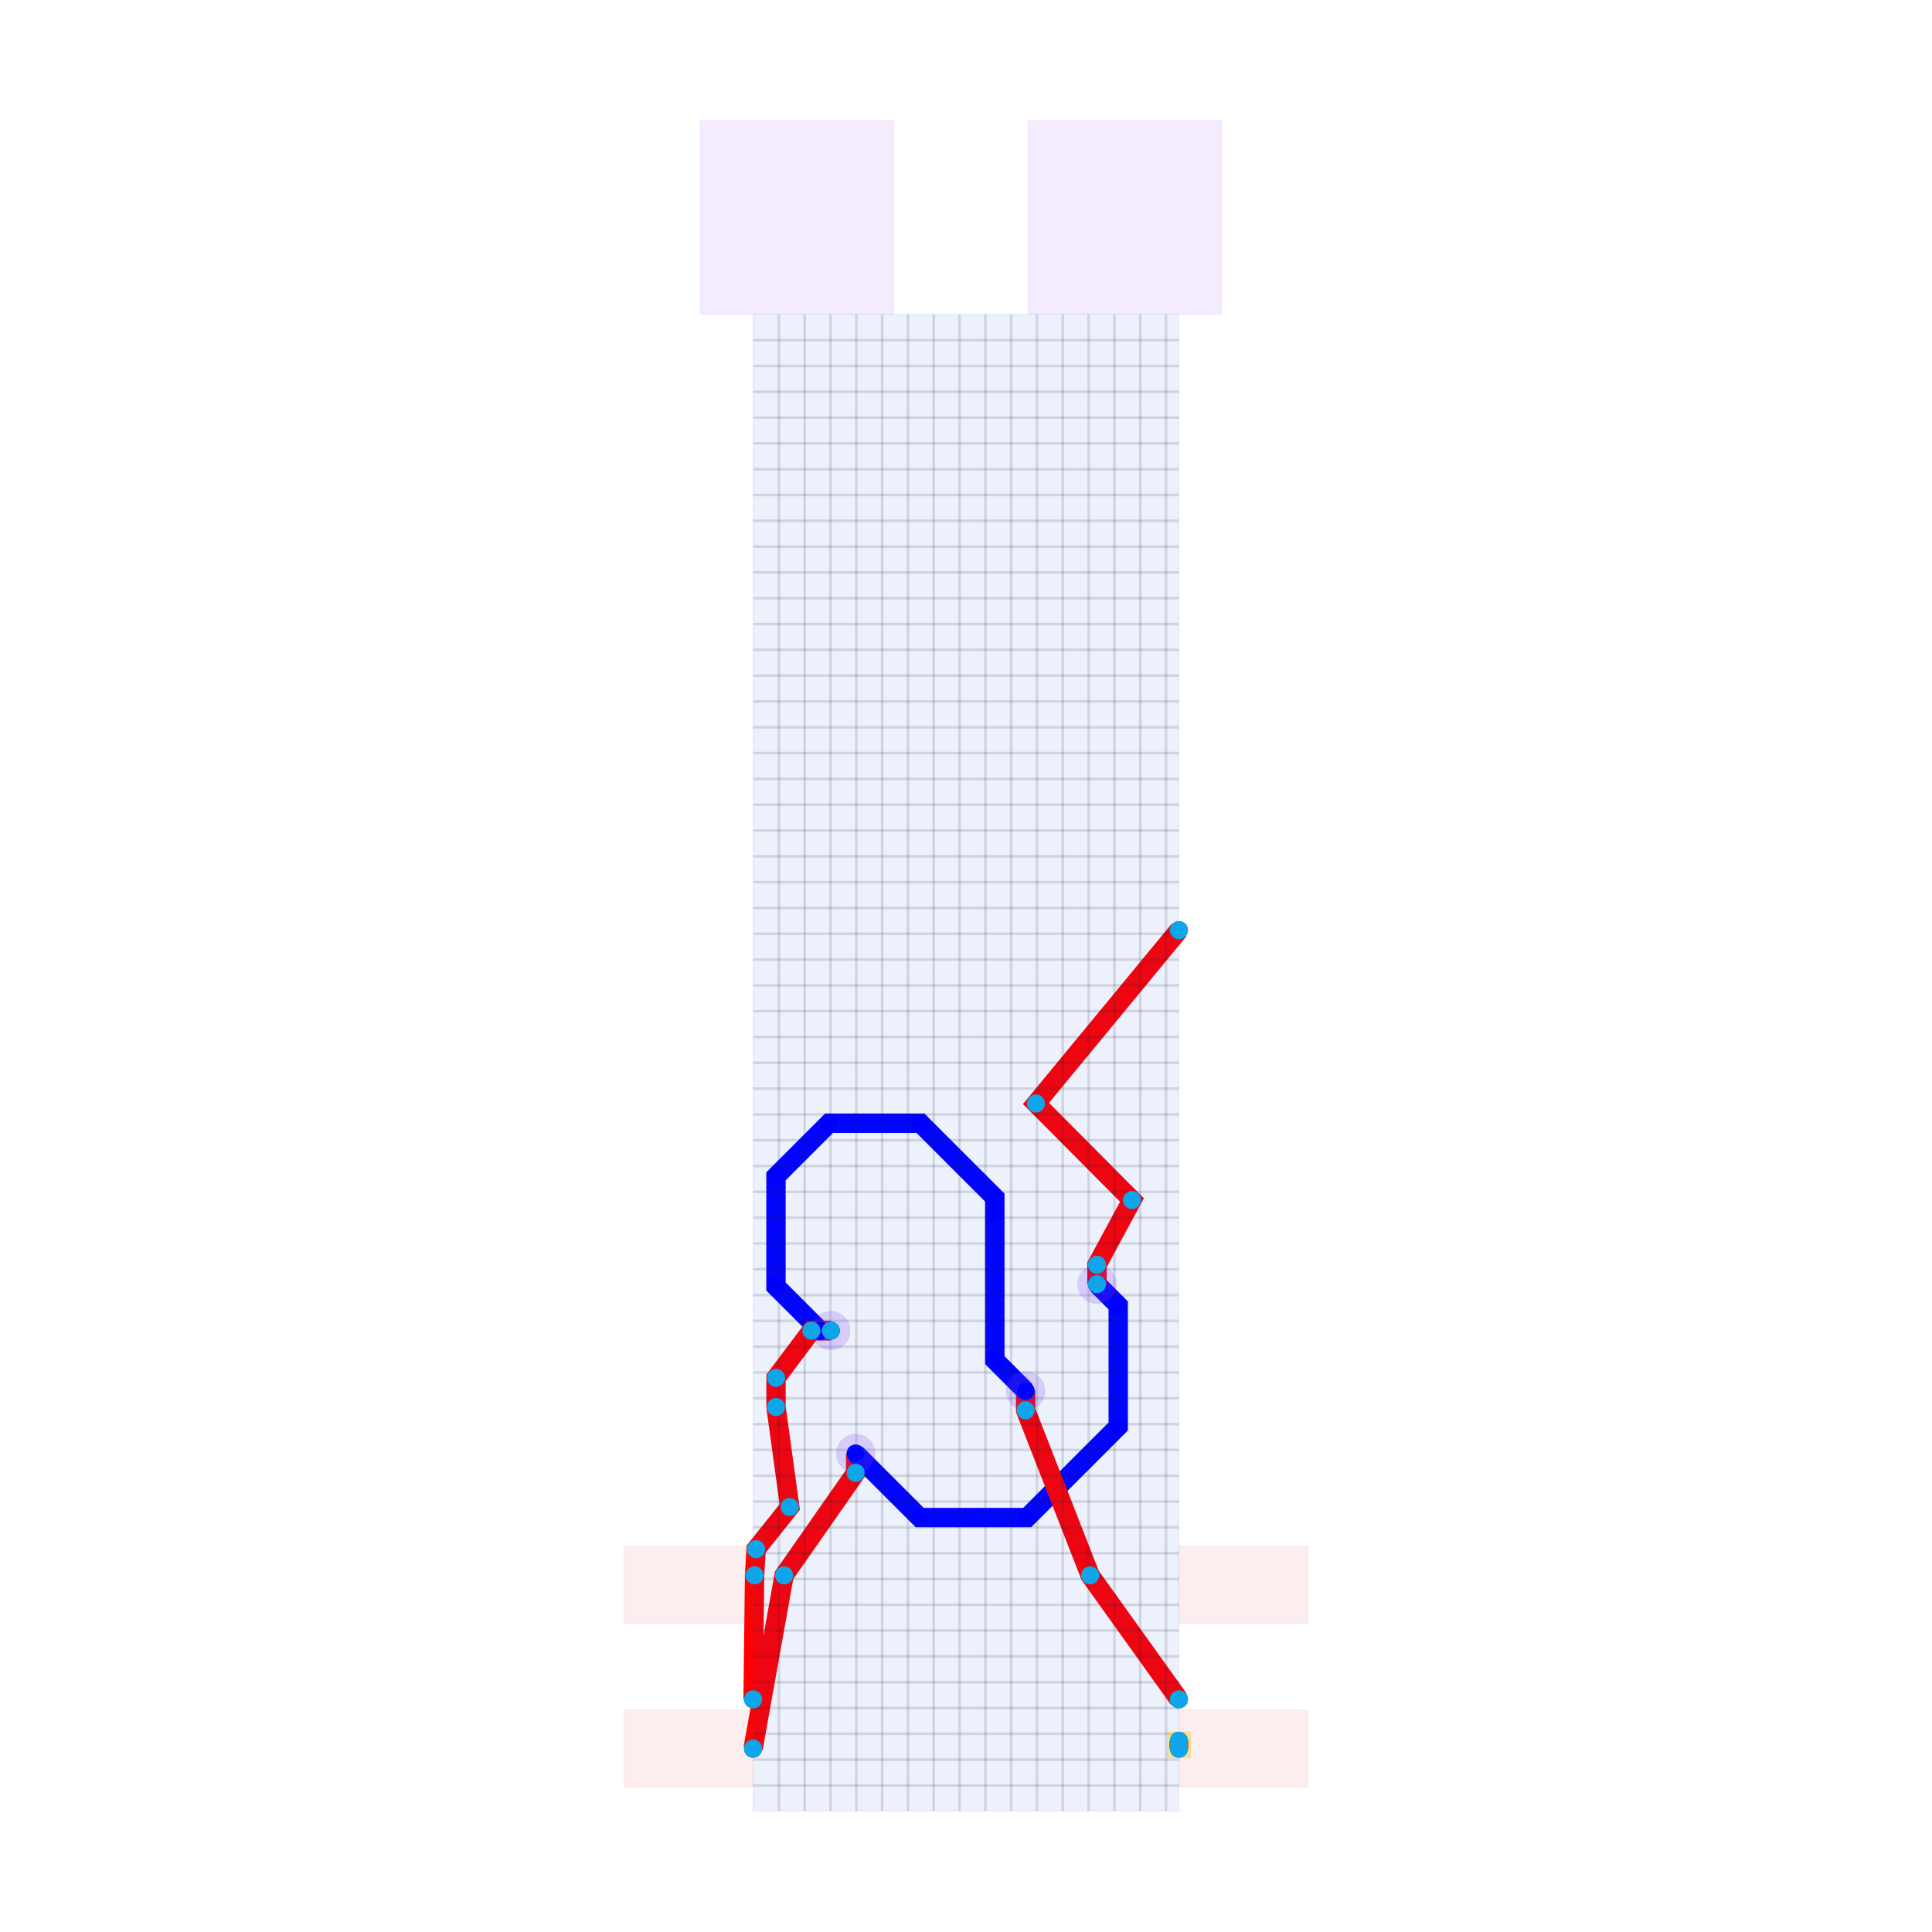
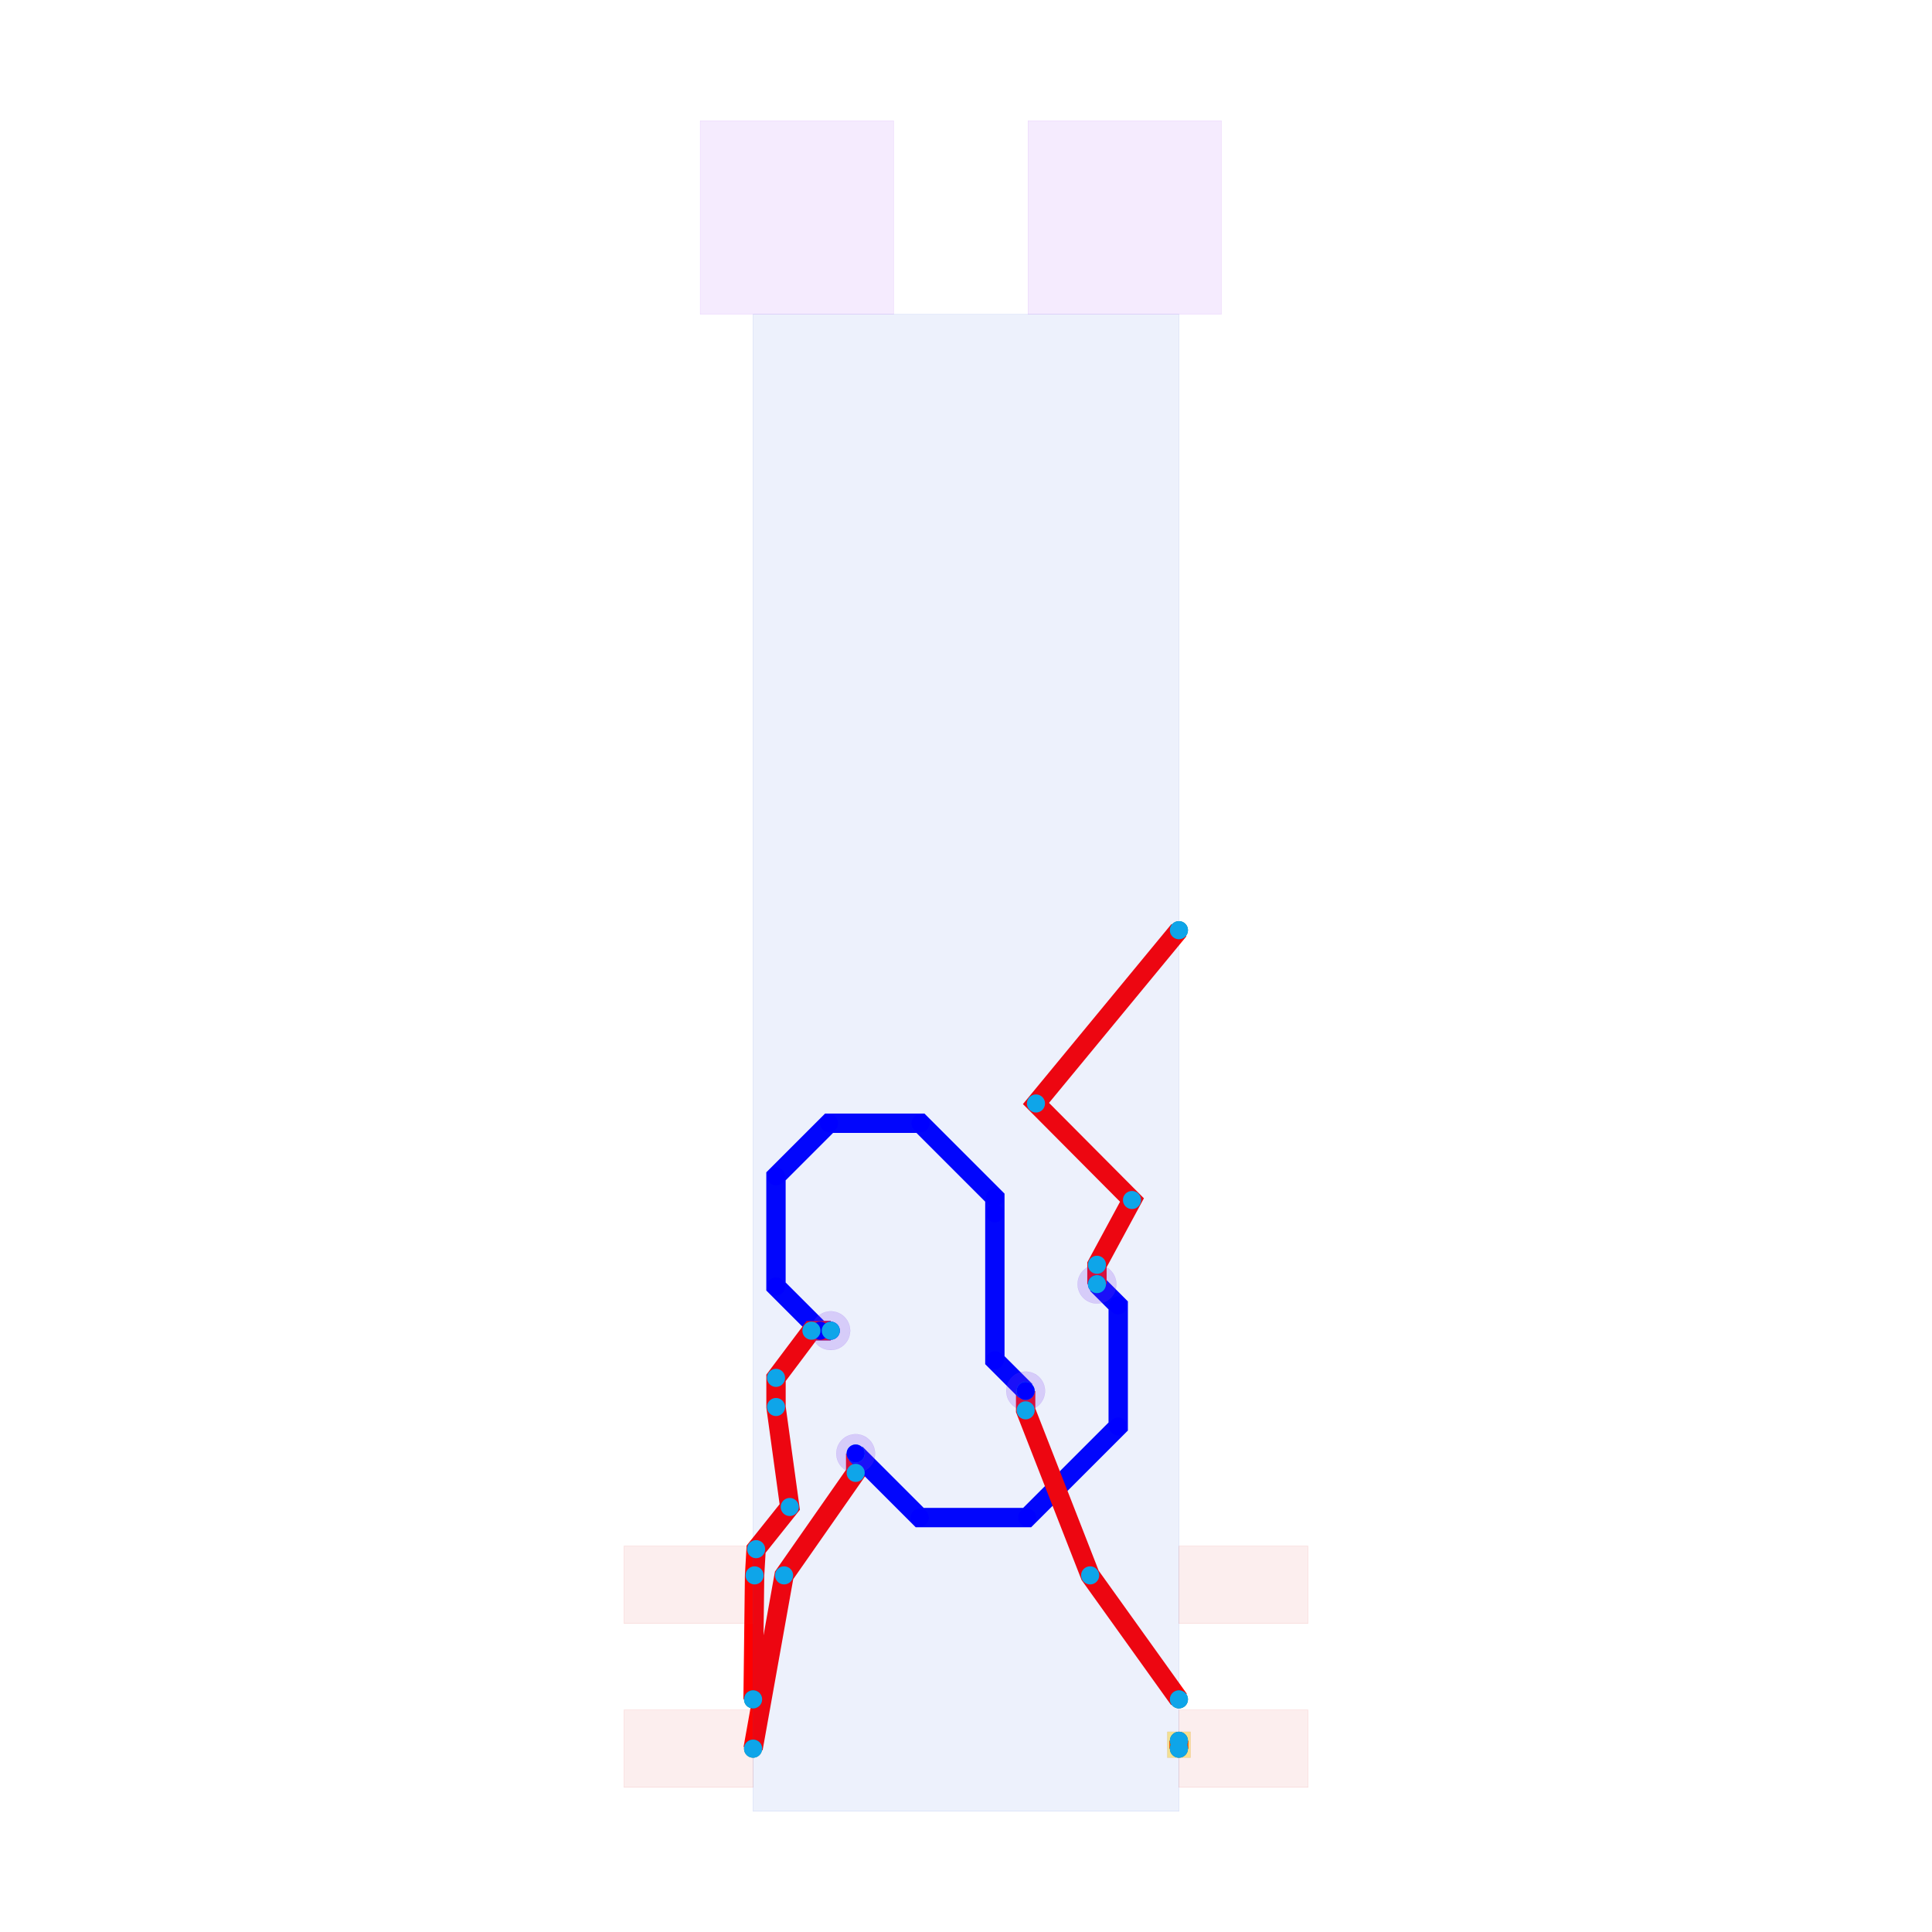
<svg xmlns="http://www.w3.org/2000/svg" width="640" height="640" viewBox="0 0 640 640">
  <rect width="100%" height="100%" fill="white" />
  <g>
    <polyline data-points="-22.1,6.945999999999999 -22.1,6.885" data-type="line" data-label="original:source_net_22_mst1" points="390.534,576.66 390.534,579.267" fill="none" stroke="#111111" stroke-width="3.847" />
  </g>
  <g>
    <polyline data-points="-25.4,6.885 -25.159678666666665,8.227865999999999 -24.604951,9.021963999999999 -24.604951,9.171964" data-type="line" data-label="original:source_net_8_mst2" points="249.466,579.267 259.739,521.862 283.452,487.916 283.452,481.504" fill="none" stroke="#111111" stroke-width="3.847" />
  </g>
  <g>
    <polyline data-points="-24.604951,9.171964 -24.604951,9.171964 -24.108639,8.675652 -23.276166,8.675652 -22.570486,9.381331999999999 -22.570486,10.319981999999998 -22.735174,10.484669999999998" data-type="line" data-label="original:source_net_8_mst2" points="283.452,481.504 283.452,481.504 304.669,502.72 340.255,502.72 370.422,472.554 370.422,432.428 363.382,425.388" fill="none" stroke="#111111" stroke-width="3.847" />
  </g>
  <g>
    <polyline data-points="-22.735174,10.484669999999998 -22.735174,10.484669999999998 -22.735174,10.634669999999998 -22.46373275,11.136552199999999 -23.207815833333335,11.884633999999998 -22.1,13.2275" data-type="line" data-label="original:source_net_8_mst2" points="363.382,425.388 363.382,425.388 363.382,418.976 374.985,397.521 343.177,365.542 390.534,308.137" fill="none" stroke="#111111" stroke-width="3.847" />
  </g>
  <g>
    <polyline data-points="-22.1,7.2669999999999995 -22.788034250000003,8.227865999999999 -23.287796,9.506799999999998 -23.287796,9.656799999999999" data-type="line" data-label="original:source_net_0" points="390.534,562.937 361.122,521.862 339.758,467.19 339.758,460.778" fill="none" stroke="#111111" stroke-width="3.847" />
  </g>
  <g>
    <polyline data-points="-23.287796,9.656799999999999 -23.287796,9.656799999999999 -23.52637,9.895373999999999 -23.52637,11.033787999999998 -23.52637,11.155012999999999 -24.102777,11.731419999999998 -24.811369,11.731419999999998 -25.222591,11.320197999999998 -25.222591,10.466365999999999 -24.880181,10.123955999999998 -24.797736,10.123955999999998" data-type="line" data-label="original:source_net_0" points="339.758,460.778 339.758,460.778 329.56,450.579 329.56,401.914 329.56,396.732 304.919,372.092 274.629,372.092 257.05,389.671 257.05,426.171 271.687,440.808 275.211,440.808" fill="none" stroke="#111111" stroke-width="3.847" />
  </g>
  <g>
    <polyline data-points="-24.797736,10.123955999999998 -24.797736,10.123955999999998 -24.947736,10.123956 -25.222219250000002,9.758369857837744 -25.22221975,9.532466099999999 -25.11575275,8.757753399999999 -25.3765525,8.431019777777777 -25.388276249999997,8.227865999999999 -25.4,7.2669999999999995" data-type="line" data-label="original:source_net_0" points="275.211,440.808 275.211,440.808 268.799,440.808 257.065,456.436 257.065,466.093 261.617,499.211 250.468,513.178 249.967,521.862 249.466,562.937" fill="none" stroke="#111111" stroke-width="3.847" />
  </g>
  <g>
    <polyline data-points="-22.1,6.945999999999999 -22.1,6.885" data-type="line" data-label="source_net_22_mst1" points="390.534,576.66 390.534,579.267" fill="none" stroke="#FF0000" stroke-width="6.412" />
  </g>
  <g>
    <polyline data-points="-25.4,6.885 -25.159678666666665,8.227865999999999 -24.604951,9.021963999999999 -24.604951,9.171964" data-type="line" data-label="source_net_8_mst2" points="249.466,579.267 259.739,521.862 283.452,487.916 283.452,481.504" fill="none" stroke="#FF0000" stroke-width="6.412" />
  </g>
  <g>
    <polyline data-points="-24.604951,9.171964 -24.604951,9.171964 -24.108639,8.675652 -23.276166,8.675652 -22.570486,9.381331999999999 -22.570486,10.319981999999998 -22.735174,10.484669999999998" data-type="line" data-label="source_net_8_mst2" points="283.452,481.504 283.452,481.504 304.669,502.72 340.255,502.72 370.422,472.554 370.422,432.428 363.382,425.388" fill="none" stroke="#0000FF" stroke-width="6.412" />
  </g>
  <g>
    <polyline data-points="-22.735174,10.484669999999998 -22.735174,10.484669999999998 -22.735174,10.634669999999998 -22.46373275,11.136552199999999 -23.207815833333335,11.884633999999998 -22.1,13.2275" data-type="line" data-label="source_net_8_mst2" points="363.382,425.388 363.382,425.388 363.382,418.976 374.985,397.521 343.177,365.542 390.534,308.137" fill="none" stroke="#FF0000" stroke-width="6.412" />
  </g>
  <g>
    <polyline data-points="-22.1,7.2669999999999995 -22.788034250000003,8.227865999999999 -23.287796,9.506799999999998 -23.287796,9.656799999999999" data-type="line" data-label="source_net_0" points="390.534,562.937 361.122,521.862 339.758,467.19 339.758,460.778" fill="none" stroke="#FF0000" stroke-width="6.412" />
  </g>
  <g>
    <polyline data-points="-23.287796,9.656799999999999 -23.287796,9.656799999999999 -23.52637,9.895373999999999 -23.52637,11.033787999999998 -23.52637,11.155012999999999 -24.102777,11.731419999999998 -24.811369,11.731419999999998 -25.222591,11.320197999999998 -25.222591,10.466365999999999 -24.880181,10.123955999999998 -24.797736,10.123955999999998" data-type="line" data-label="source_net_0" points="339.758,460.778 339.758,460.778 329.56,450.579 329.56,401.914 329.56,396.732 304.919,372.092 274.629,372.092 257.05,389.671 257.05,426.171 271.687,440.808 275.211,440.808" fill="none" stroke="#0000FF" stroke-width="6.412" />
  </g>
  <g>
    <polyline data-points="-24.797736,10.123955999999998 -24.797736,10.123955999999998 -24.947736,10.123956 -25.222219250000002,9.758369857837744 -25.22221975,9.532466099999999 -25.11575275,8.757753399999999 -25.3765525,8.431019777777777 -25.388276249999997,8.227865999999999 -25.4,7.2669999999999995" data-type="line" data-label="source_net_0" points="275.211,440.808 275.211,440.808 268.799,440.808 257.065,456.436 257.065,466.093 261.617,499.211 250.468,513.178 249.967,521.862 249.466,562.937" fill="none" stroke="#FF0000" stroke-width="6.412" />
-   </g>
-   <g>
-     <polyline data-points="-25.2,6.399999999999999 -25.2,18" data-type="line" data-label="grid:v" points="258.015,600 258.015,104.122" fill="none" stroke="rgba(15, 23, 42, 0.14)" stroke-width="0.855" />
-   </g>
-   <g>
-     <polyline data-points="-25,6.399999999999999 -25,18" data-type="line" data-label="grid:v" points="266.565,600 266.565,104.122" fill="none" stroke="rgba(15, 23, 42, 0.14)" stroke-width="0.855" />
-   </g>
-   <g>
-     <polyline data-points="-24.8,6.399999999999999 -24.8,18" data-type="line" data-label="grid:v" points="275.115,600 275.115,104.122" fill="none" stroke="rgba(15, 23, 42, 0.14)" stroke-width="0.855" />
-   </g>
-   <g>
-     <polyline data-points="-24.6,6.399999999999999 -24.6,18" data-type="line" data-label="grid:v" points="283.664,600 283.664,104.122" fill="none" stroke="rgba(15, 23, 42, 0.14)" stroke-width="0.855" />
-   </g>
-   <g>
-     <polyline data-points="-24.400000000000002,6.399999999999999 -24.400000000000002,18" data-type="line" data-label="grid:v" points="292.214,600 292.214,104.122" fill="none" stroke="rgba(15, 23, 42, 0.14)" stroke-width="0.855" />
-   </g>
-   <g>
-     <polyline data-points="-24.200000000000003,6.399999999999999 -24.200000000000003,18" data-type="line" data-label="grid:v" points="300.763,600 300.763,104.122" fill="none" stroke="rgba(15, 23, 42, 0.14)" stroke-width="0.855" />
-   </g>
-   <g>
-     <polyline data-points="-24.000000000000004,6.399999999999999 -24.000000000000004,18" data-type="line" data-label="grid:v" points="309.313,600 309.313,104.122" fill="none" stroke="rgba(15, 23, 42, 0.14)" stroke-width="0.855" />
-   </g>
-   <g>
-     <polyline data-points="-23.800000000000004,6.399999999999999 -23.800000000000004,18" data-type="line" data-label="grid:v" points="317.863,600 317.863,104.122" fill="none" stroke="rgba(15, 23, 42, 0.14)" stroke-width="0.855" />
-   </g>
-   <g>
-     <polyline data-points="-23.600000000000005,6.399999999999999 -23.600000000000005,18" data-type="line" data-label="grid:v" points="326.412,600 326.412,104.122" fill="none" stroke="rgba(15, 23, 42, 0.14)" stroke-width="0.855" />
-   </g>
-   <g>
-     <polyline data-points="-23.400000000000006,6.399999999999999 -23.400000000000006,18" data-type="line" data-label="grid:v" points="334.962,600 334.962,104.122" fill="none" stroke="rgba(15, 23, 42, 0.14)" stroke-width="0.855" />
-   </g>
-   <g>
-     <polyline data-points="-23.200000000000006,6.399999999999999 -23.200000000000006,18" data-type="line" data-label="grid:v" points="343.511,600 343.511,104.122" fill="none" stroke="rgba(15, 23, 42, 0.14)" stroke-width="0.855" />
-   </g>
-   <g>
-     <polyline data-points="-23.000000000000007,6.399999999999999 -23.000000000000007,18" data-type="line" data-label="grid:v" points="352.061,600 352.061,104.122" fill="none" stroke="rgba(15, 23, 42, 0.14)" stroke-width="0.855" />
-   </g>
-   <g>
-     <polyline data-points="-22.800000000000008,6.399999999999999 -22.800000000000008,18" data-type="line" data-label="grid:v" points="360.611,600 360.611,104.122" fill="none" stroke="rgba(15, 23, 42, 0.14)" stroke-width="0.855" />
-   </g>
-   <g>
-     <polyline data-points="-22.60000000000001,6.399999999999999 -22.60000000000001,18" data-type="line" data-label="grid:v" points="369.16,600 369.16,104.122" fill="none" stroke="rgba(15, 23, 42, 0.14)" stroke-width="0.855" />
-   </g>
-   <g>
-     <polyline data-points="-22.40000000000001,6.399999999999999 -22.40000000000001,18" data-type="line" data-label="grid:v" points="377.71,600 377.71,104.122" fill="none" stroke="rgba(15, 23, 42, 0.14)" stroke-width="0.855" />
-   </g>
-   <g>
-     <polyline data-points="-22.20000000000001,6.399999999999999 -22.20000000000001,18" data-type="line" data-label="grid:v" points="386.26,600 386.26,104.122" fill="none" stroke="rgba(15, 23, 42, 0.14)" stroke-width="0.855" />
-   </g>
-   <g>
-     <polyline data-points="-25.4,6.599999999999999 -22.1,6.599999999999999" data-type="line" data-label="grid:h" points="249.466,591.45 390.534,591.45" fill="none" stroke="rgba(15, 23, 42, 0.14)" stroke-width="0.855" />
-   </g>
-   <g>
-     <polyline data-points="-25.4,6.799999999999999 -22.1,6.799999999999999" data-type="line" data-label="grid:h" points="249.466,582.901 390.534,582.901" fill="none" stroke="rgba(15, 23, 42, 0.14)" stroke-width="0.855" />
-   </g>
-   <g>
-     <polyline data-points="-25.4,6.999999999999999 -22.1,6.999999999999999" data-type="line" data-label="grid:h" points="249.466,574.351 390.534,574.351" fill="none" stroke="rgba(15, 23, 42, 0.14)" stroke-width="0.855" />
-   </g>
-   <g>
-     <polyline data-points="-25.4,7.199999999999999 -22.1,7.199999999999999" data-type="line" data-label="grid:h" points="249.466,565.802 390.534,565.802" fill="none" stroke="rgba(15, 23, 42, 0.14)" stroke-width="0.855" />
-   </g>
-   <g>
-     <polyline data-points="-25.4,7.3999999999999995 -22.1,7.3999999999999995" data-type="line" data-label="grid:h" points="249.466,557.252 390.534,557.252" fill="none" stroke="rgba(15, 23, 42, 0.14)" stroke-width="0.855" />
-   </g>
-   <g>
-     <polyline data-points="-25.4,7.6 -22.1,7.6" data-type="line" data-label="grid:h" points="249.466,548.702 390.534,548.702" fill="none" stroke="rgba(15, 23, 42, 0.14)" stroke-width="0.855" />
-   </g>
-   <g>
-     <polyline data-points="-25.4,7.8 -22.1,7.8" data-type="line" data-label="grid:h" points="249.466,540.153 390.534,540.153" fill="none" stroke="rgba(15, 23, 42, 0.14)" stroke-width="0.855" />
-   </g>
-   <g>
-     <polyline data-points="-25.4,8 -22.1,8" data-type="line" data-label="grid:h" points="249.466,531.603 390.534,531.603" fill="none" stroke="rgba(15, 23, 42, 0.14)" stroke-width="0.855" />
-   </g>
-   <g>
-     <polyline data-points="-25.4,8.2 -22.1,8.2" data-type="line" data-label="grid:h" points="249.466,523.053 390.534,523.053" fill="none" stroke="rgba(15, 23, 42, 0.14)" stroke-width="0.855" />
-   </g>
-   <g>
-     <polyline data-points="-25.4,8.399999999999999 -22.1,8.399999999999999" data-type="line" data-label="grid:h" points="249.466,514.504 390.534,514.504" fill="none" stroke="rgba(15, 23, 42, 0.14)" stroke-width="0.855" />
-   </g>
-   <g>
-     <polyline data-points="-25.4,8.599999999999998 -22.1,8.599999999999998" data-type="line" data-label="grid:h" points="249.466,505.954 390.534,505.954" fill="none" stroke="rgba(15, 23, 42, 0.14)" stroke-width="0.855" />
-   </g>
-   <g>
-     <polyline data-points="-25.4,8.799999999999997 -22.1,8.799999999999997" data-type="line" data-label="grid:h" points="249.466,497.405 390.534,497.405" fill="none" stroke="rgba(15, 23, 42, 0.14)" stroke-width="0.855" />
-   </g>
-   <g>
-     <polyline data-points="-25.4,8.999999999999996 -22.1,8.999999999999996" data-type="line" data-label="grid:h" points="249.466,488.855 390.534,488.855" fill="none" stroke="rgba(15, 23, 42, 0.14)" stroke-width="0.855" />
-   </g>
-   <g>
-     <polyline data-points="-25.4,9.199999999999996 -22.1,9.199999999999996" data-type="line" data-label="grid:h" points="249.466,480.305 390.534,480.305" fill="none" stroke="rgba(15, 23, 42, 0.14)" stroke-width="0.855" />
-   </g>
-   <g>
-     <polyline data-points="-25.4,9.399999999999995 -22.1,9.399999999999995" data-type="line" data-label="grid:h" points="249.466,471.756 390.534,471.756" fill="none" stroke="rgba(15, 23, 42, 0.14)" stroke-width="0.855" />
-   </g>
-   <g>
-     <polyline data-points="-25.4,9.599999999999994 -22.1,9.599999999999994" data-type="line" data-label="grid:h" points="249.466,463.206 390.534,463.206" fill="none" stroke="rgba(15, 23, 42, 0.14)" stroke-width="0.855" />
-   </g>
-   <g>
-     <polyline data-points="-25.4,9.799999999999994 -22.1,9.799999999999994" data-type="line" data-label="grid:h" points="249.466,454.656 390.534,454.656" fill="none" stroke="rgba(15, 23, 42, 0.14)" stroke-width="0.855" />
-   </g>
-   <g>
-     <polyline data-points="-25.4,9.999999999999993 -22.1,9.999999999999993" data-type="line" data-label="grid:h" points="249.466,446.107 390.534,446.107" fill="none" stroke="rgba(15, 23, 42, 0.14)" stroke-width="0.855" />
-   </g>
-   <g>
-     <polyline data-points="-25.4,10.199999999999992 -22.1,10.199999999999992" data-type="line" data-label="grid:h" points="249.466,437.557 390.534,437.557" fill="none" stroke="rgba(15, 23, 42, 0.14)" stroke-width="0.855" />
-   </g>
-   <g>
-     <polyline data-points="-25.4,10.399999999999991 -22.1,10.399999999999991" data-type="line" data-label="grid:h" points="249.466,429.008 390.534,429.008" fill="none" stroke="rgba(15, 23, 42, 0.14)" stroke-width="0.855" />
-   </g>
-   <g>
-     <polyline data-points="-25.4,10.59999999999999 -22.1,10.59999999999999" data-type="line" data-label="grid:h" points="249.466,420.458 390.534,420.458" fill="none" stroke="rgba(15, 23, 42, 0.14)" stroke-width="0.855" />
-   </g>
-   <g>
-     <polyline data-points="-25.4,10.79999999999999 -22.1,10.79999999999999" data-type="line" data-label="grid:h" points="249.466,411.908 390.534,411.908" fill="none" stroke="rgba(15, 23, 42, 0.14)" stroke-width="0.855" />
-   </g>
-   <g>
-     <polyline data-points="-25.4,10.99999999999999 -22.1,10.99999999999999" data-type="line" data-label="grid:h" points="249.466,403.359 390.534,403.359" fill="none" stroke="rgba(15, 23, 42, 0.14)" stroke-width="0.855" />
-   </g>
-   <g>
-     <polyline data-points="-25.4,11.199999999999989 -22.1,11.199999999999989" data-type="line" data-label="grid:h" points="249.466,394.809 390.534,394.809" fill="none" stroke="rgba(15, 23, 42, 0.14)" stroke-width="0.855" />
-   </g>
-   <g>
-     <polyline data-points="-25.4,11.399999999999988 -22.1,11.399999999999988" data-type="line" data-label="grid:h" points="249.466,386.26 390.534,386.26" fill="none" stroke="rgba(15, 23, 42, 0.14)" stroke-width="0.855" />
-   </g>
-   <g>
-     <polyline data-points="-25.4,11.599999999999987 -22.1,11.599999999999987" data-type="line" data-label="grid:h" points="249.466,377.71 390.534,377.71" fill="none" stroke="rgba(15, 23, 42, 0.14)" stroke-width="0.855" />
-   </g>
-   <g>
-     <polyline data-points="-25.4,11.799999999999986 -22.1,11.799999999999986" data-type="line" data-label="grid:h" points="249.466,369.16 390.534,369.16" fill="none" stroke="rgba(15, 23, 42, 0.14)" stroke-width="0.855" />
-   </g>
-   <g>
-     <polyline data-points="-25.4,11.999999999999986 -22.1,11.999999999999986" data-type="line" data-label="grid:h" points="249.466,360.611 390.534,360.611" fill="none" stroke="rgba(15, 23, 42, 0.14)" stroke-width="0.855" />
-   </g>
-   <g>
-     <polyline data-points="-25.4,12.199999999999985 -22.1,12.199999999999985" data-type="line" data-label="grid:h" points="249.466,352.061 390.534,352.061" fill="none" stroke="rgba(15, 23, 42, 0.14)" stroke-width="0.855" />
-   </g>
-   <g>
-     <polyline data-points="-25.4,12.399999999999984 -22.1,12.399999999999984" data-type="line" data-label="grid:h" points="249.466,343.511 390.534,343.511" fill="none" stroke="rgba(15, 23, 42, 0.14)" stroke-width="0.855" />
-   </g>
-   <g>
-     <polyline data-points="-25.4,12.599999999999984 -22.1,12.599999999999984" data-type="line" data-label="grid:h" points="249.466,334.962 390.534,334.962" fill="none" stroke="rgba(15, 23, 42, 0.14)" stroke-width="0.855" />
-   </g>
-   <g>
-     <polyline data-points="-25.4,12.799999999999983 -22.1,12.799999999999983" data-type="line" data-label="grid:h" points="249.466,326.412 390.534,326.412" fill="none" stroke="rgba(15, 23, 42, 0.14)" stroke-width="0.855" />
-   </g>
-   <g>
-     <polyline data-points="-25.4,12.999999999999982 -22.1,12.999999999999982" data-type="line" data-label="grid:h" points="249.466,317.863 390.534,317.863" fill="none" stroke="rgba(15, 23, 42, 0.14)" stroke-width="0.855" />
-   </g>
-   <g>
-     <polyline data-points="-25.4,13.199999999999982 -22.1,13.199999999999982" data-type="line" data-label="grid:h" points="249.466,309.313 390.534,309.313" fill="none" stroke="rgba(15, 23, 42, 0.14)" stroke-width="0.855" />
-   </g>
-   <g>
-     <polyline data-points="-25.4,13.39999999999998 -22.1,13.39999999999998" data-type="line" data-label="grid:h" points="249.466,300.763 390.534,300.763" fill="none" stroke="rgba(15, 23, 42, 0.14)" stroke-width="0.855" />
-   </g>
-   <g>
-     <polyline data-points="-25.4,13.59999999999998 -22.1,13.59999999999998" data-type="line" data-label="grid:h" points="249.466,292.214 390.534,292.214" fill="none" stroke="rgba(15, 23, 42, 0.14)" stroke-width="0.855" />
-   </g>
-   <g>
-     <polyline data-points="-25.4,13.79999999999998 -22.1,13.79999999999998" data-type="line" data-label="grid:h" points="249.466,283.664 390.534,283.664" fill="none" stroke="rgba(15, 23, 42, 0.14)" stroke-width="0.855" />
-   </g>
-   <g>
-     <polyline data-points="-25.4,13.999999999999979 -22.1,13.999999999999979" data-type="line" data-label="grid:h" points="249.466,275.115 390.534,275.115" fill="none" stroke="rgba(15, 23, 42, 0.14)" stroke-width="0.855" />
-   </g>
-   <g>
-     <polyline data-points="-25.4,14.199999999999978 -22.1,14.199999999999978" data-type="line" data-label="grid:h" points="249.466,266.565 390.534,266.565" fill="none" stroke="rgba(15, 23, 42, 0.14)" stroke-width="0.855" />
-   </g>
-   <g>
-     <polyline data-points="-25.4,14.399999999999977 -22.1,14.399999999999977" data-type="line" data-label="grid:h" points="249.466,258.015 390.534,258.015" fill="none" stroke="rgba(15, 23, 42, 0.14)" stroke-width="0.855" />
-   </g>
-   <g>
-     <polyline data-points="-25.4,14.599999999999977 -22.1,14.599999999999977" data-type="line" data-label="grid:h" points="249.466,249.466 390.534,249.466" fill="none" stroke="rgba(15, 23, 42, 0.14)" stroke-width="0.855" />
-   </g>
-   <g>
-     <polyline data-points="-25.4,14.799999999999976 -22.1,14.799999999999976" data-type="line" data-label="grid:h" points="249.466,240.916 390.534,240.916" fill="none" stroke="rgba(15, 23, 42, 0.14)" stroke-width="0.855" />
-   </g>
-   <g>
-     <polyline data-points="-25.4,14.999999999999975 -22.1,14.999999999999975" data-type="line" data-label="grid:h" points="249.466,232.366 390.534,232.366" fill="none" stroke="rgba(15, 23, 42, 0.14)" stroke-width="0.855" />
-   </g>
-   <g>
-     <polyline data-points="-25.4,15.199999999999974 -22.1,15.199999999999974" data-type="line" data-label="grid:h" points="249.466,223.817 390.534,223.817" fill="none" stroke="rgba(15, 23, 42, 0.14)" stroke-width="0.855" />
-   </g>
-   <g>
-     <polyline data-points="-25.4,15.399999999999974 -22.1,15.399999999999974" data-type="line" data-label="grid:h" points="249.466,215.267 390.534,215.267" fill="none" stroke="rgba(15, 23, 42, 0.14)" stroke-width="0.855" />
-   </g>
-   <g>
-     <polyline data-points="-25.4,15.599999999999973 -22.1,15.599999999999973" data-type="line" data-label="grid:h" points="249.466,206.718 390.534,206.718" fill="none" stroke="rgba(15, 23, 42, 0.14)" stroke-width="0.855" />
-   </g>
-   <g>
-     <polyline data-points="-25.4,15.799999999999972 -22.1,15.799999999999972" data-type="line" data-label="grid:h" points="249.466,198.168 390.534,198.168" fill="none" stroke="rgba(15, 23, 42, 0.14)" stroke-width="0.855" />
-   </g>
-   <g>
-     <polyline data-points="-25.4,15.999999999999972 -22.1,15.999999999999972" data-type="line" data-label="grid:h" points="249.466,189.618 390.534,189.618" fill="none" stroke="rgba(15, 23, 42, 0.14)" stroke-width="0.855" />
-   </g>
-   <g>
-     <polyline data-points="-25.4,16.19999999999997 -22.1,16.19999999999997" data-type="line" data-label="grid:h" points="249.466,181.069 390.534,181.069" fill="none" stroke="rgba(15, 23, 42, 0.14)" stroke-width="0.855" />
-   </g>
-   <g>
-     <polyline data-points="-25.4,16.39999999999997 -22.1,16.39999999999997" data-type="line" data-label="grid:h" points="249.466,172.519 390.534,172.519" fill="none" stroke="rgba(15, 23, 42, 0.14)" stroke-width="0.855" />
-   </g>
-   <g>
-     <polyline data-points="-25.4,16.59999999999997 -22.1,16.59999999999997" data-type="line" data-label="grid:h" points="249.466,163.969 390.534,163.969" fill="none" stroke="rgba(15, 23, 42, 0.14)" stroke-width="0.855" />
-   </g>
-   <g>
-     <polyline data-points="-25.4,16.79999999999997 -22.1,16.79999999999997" data-type="line" data-label="grid:h" points="249.466,155.42 390.534,155.42" fill="none" stroke="rgba(15, 23, 42, 0.14)" stroke-width="0.855" />
-   </g>
-   <g>
-     <polyline data-points="-25.4,16.999999999999968 -22.1,16.999999999999968" data-type="line" data-label="grid:h" points="249.466,146.87 390.534,146.87" fill="none" stroke="rgba(15, 23, 42, 0.14)" stroke-width="0.855" />
-   </g>
-   <g>
-     <polyline data-points="-25.4,17.199999999999967 -22.1,17.199999999999967" data-type="line" data-label="grid:h" points="249.466,138.321 390.534,138.321" fill="none" stroke="rgba(15, 23, 42, 0.14)" stroke-width="0.855" />
-   </g>
-   <g>
-     <polyline data-points="-25.4,17.399999999999967 -22.1,17.399999999999967" data-type="line" data-label="grid:h" points="249.466,129.771 390.534,129.771" fill="none" stroke="rgba(15, 23, 42, 0.14)" stroke-width="0.855" />
-   </g>
-   <g>
-     <polyline data-points="-25.4,17.599999999999966 -22.1,17.599999999999966" data-type="line" data-label="grid:h" points="249.466,121.221 390.534,121.221" fill="none" stroke="rgba(15, 23, 42, 0.14)" stroke-width="0.855" />
-   </g>
-   <g>
-     <polyline data-points="-25.4,17.799999999999965 -22.1,17.799999999999965" data-type="line" data-label="grid:h" points="249.466,112.672 390.534,112.672" fill="none" stroke="rgba(15, 23, 42, 0.14)" stroke-width="0.855" />
  </g>
  <g>
    <rect data-type="rect" data-label="cmn_7" data-x="-23.75" data-y="12.2" x="249.466" y="104.122" width="141.069" height="495.878" fill="rgba(29, 78, 216, 0.08)" stroke="#1d4ed8" stroke-width="0.023" />
  </g>
  <g>
    <rect data-type="rect" data-label="obstacle:rect:0" data-x="-21.6" data-y="8.155" x="390.534" y="512.153" width="42.748" height="25.649" fill="rgba(220, 38, 38, 0.08)" stroke="#dc2626" stroke-width="0.023" />
  </g>
  <g>
    <rect data-type="rect" data-label="obstacle:rect:1" data-x="-21.6" data-y="6.885" x="390.534" y="566.443" width="42.748" height="25.649" fill="rgba(220, 38, 38, 0.08)" stroke="#dc2626" stroke-width="0.023" />
  </g>
  <g>
    <rect data-type="rect" data-label="obstacle:rect:2" data-x="-25.9" data-y="8.155" x="206.718" y="512.153" width="42.748" height="25.649" fill="rgba(220, 38, 38, 0.08)" stroke="#dc2626" stroke-width="0.023" />
  </g>
  <g>
    <rect data-type="rect" data-label="obstacle:rect:3" data-x="-25.9" data-y="6.885" x="206.718" y="566.443" width="42.748" height="25.649" fill="rgba(220, 38, 38, 0.08)" stroke="#dc2626" stroke-width="0.023" />
  </g>
  <g>
    <rect data-type="rect" data-label="obstacle:oval:4" data-x="-25.06" data-y="18.75" x="231.939" y="40" width="64.122" height="64.122" fill="rgba(168, 85, 247, 0.12)" stroke="#a855f7" stroke-width="0.023" />
  </g>
  <g>
    <rect data-type="rect" data-label="obstacle:oval:5" data-x="-22.52" data-y="18.75" x="340.519" y="40" width="64.122" height="64.122" fill="rgba(168, 85, 247, 0.12)" stroke="#a855f7" stroke-width="0.023" />
  </g>
  <g>
    <rect data-type="rect" data-label="boundary-hit:0:0" data-x="-22.1" data-y="6.9155" x="386.687" y="573.689" width="7.695" height="8.55" fill="rgba(250, 204, 21, 0.45)" stroke="#b45309" stroke-width="0.023" />
  </g>
  <circle data-type="circle" data-label="" data-x="-24.604951" data-y="9.171964" cx="283.452" cy="481.504" r="6.412" fill="rgba(124, 58, 237, 0.2)" stroke="#7c3aed" stroke-width="0.023" />
  <circle data-type="circle" data-label="" data-x="-22.735174" data-y="10.484669999999998" cx="363.382" cy="425.388" r="6.412" fill="rgba(124, 58, 237, 0.2)" stroke="#7c3aed" stroke-width="0.023" />
  <circle data-type="circle" data-label="" data-x="-23.287796" data-y="9.656799999999999" cx="339.758" cy="460.778" r="6.412" fill="rgba(124, 58, 237, 0.2)" stroke="#7c3aed" stroke-width="0.023" />
  <circle data-type="circle" data-label="" data-x="-24.797736" data-y="10.123955999999998" cx="275.211" cy="440.808" r="6.412" fill="rgba(124, 58, 237, 0.2)" stroke="#7c3aed" stroke-width="0.023" />
  <g>
    <circle data-type="point" data-label="source_net_22_mst1" data-x="-22.1" data-y="6.945999999999999" cx="390.534" cy="576.66" r="3" fill="#0f766e" />
  </g>
  <g>
    <circle data-type="point" data-label="source_net_22_mst1" data-x="-22.1" data-y="6.885" cx="390.534" cy="579.267" r="3" fill="#0f766e" />
  </g>
  <g>
    <circle data-type="point" data-label="source_net_0" data-x="-22.1" data-y="7.2669999999999995" cx="390.534" cy="562.937" r="3" fill="#0f766e" />
  </g>
  <g>
    <circle data-type="point" data-label="source_net_0" data-x="-25.4" data-y="7.2669999999999995" cx="249.466" cy="562.937" r="3" fill="#0f766e" />
  </g>
  <g>
    <circle data-type="point" data-label="source_net_8_mst2" data-x="-25.4" data-y="6.885" cx="249.466" cy="579.267" r="3" fill="#0f766e" />
  </g>
  <g>
    <circle data-type="point" data-label="source_net_8_mst2" data-x="-22.1" data-y="13.2275" cx="390.534" cy="308.137" r="3" fill="#0f766e" />
  </g>
  <g>
    <circle data-type="point" data-label="" data-x="-22.1" data-y="6.945999999999999" cx="390.534" cy="576.66" r="3" fill="#0ea5e9" />
  </g>
  <g>
    <circle data-type="point" data-label="" data-x="-22.1" data-y="6.885" cx="390.534" cy="579.267" r="3" fill="#0ea5e9" />
  </g>
  <g>
    <circle data-type="point" data-label="" data-x="-25.4" data-y="6.885" cx="249.466" cy="579.267" r="3" fill="#0ea5e9" />
  </g>
  <g>
    <circle data-type="point" data-label="" data-x="-25.159678666666665" data-y="8.227865999999999" cx="259.739" cy="521.862" r="3" fill="#0ea5e9" />
  </g>
  <g>
    <circle data-type="point" data-label="" data-x="-24.604951" data-y="9.021963999999999" cx="283.452" cy="487.916" r="3" fill="#0ea5e9" />
  </g>
  <g>
    <circle data-type="point" data-label="" data-x="-24.604951" data-y="9.171964" cx="283.452" cy="481.504" r="3" fill="#0ea5e9" />
  </g>
  <g>
    <circle data-type="point" data-label="" data-x="-24.604951" data-y="9.171964" cx="283.452" cy="481.504" r="3" fill="#0000FF" />
  </g>
  <g>
    <circle data-type="point" data-label="" data-x="-24.108639" data-y="8.675652" cx="304.669" cy="502.72" r="3" fill="#0000FF" />
  </g>
  <g>
    <circle data-type="point" data-label="" data-x="-23.276166" data-y="8.675652" cx="340.255" cy="502.72" r="3" fill="#0000FF" />
  </g>
  <g>
    <circle data-type="point" data-label="" data-x="-22.570486" data-y="9.381331999999999" cx="370.422" cy="472.554" r="3" fill="#0000FF" />
  </g>
  <g>
    <circle data-type="point" data-label="" data-x="-22.570486" data-y="10.319981999999998" cx="370.422" cy="432.428" r="3" fill="#0000FF" />
  </g>
  <g>
    <circle data-type="point" data-label="" data-x="-22.735174" data-y="10.484669999999998" cx="363.382" cy="425.388" r="3" fill="#0000FF" />
  </g>
  <g>
    <circle data-type="point" data-label="" data-x="-22.735174" data-y="10.484669999999998" cx="363.382" cy="425.388" r="3" fill="#0ea5e9" />
  </g>
  <g>
    <circle data-type="point" data-label="" data-x="-22.735174" data-y="10.634669999999998" cx="363.382" cy="418.976" r="3" fill="#0ea5e9" />
  </g>
  <g>
    <circle data-type="point" data-label="" data-x="-22.46373275" data-y="11.136552199999999" cx="374.985" cy="397.521" r="3" fill="#0ea5e9" />
  </g>
  <g>
    <circle data-type="point" data-label="" data-x="-23.207815833333335" data-y="11.884633999999998" cx="343.177" cy="365.542" r="3" fill="#0ea5e9" />
  </g>
  <g>
    <circle data-type="point" data-label="" data-x="-22.1" data-y="13.2275" cx="390.534" cy="308.137" r="3" fill="#0ea5e9" />
  </g>
  <g>
    <circle data-type="point" data-label="" data-x="-22.1" data-y="7.2669999999999995" cx="390.534" cy="562.937" r="3" fill="#0ea5e9" />
  </g>
  <g>
    <circle data-type="point" data-label="" data-x="-22.788034250000003" data-y="8.227865999999999" cx="361.122" cy="521.862" r="3" fill="#0ea5e9" />
  </g>
  <g>
    <circle data-type="point" data-label="" data-x="-23.287796" data-y="9.506799999999998" cx="339.758" cy="467.19" r="3" fill="#0ea5e9" />
  </g>
  <g>
    <circle data-type="point" data-label="" data-x="-23.287796" data-y="9.656799999999999" cx="339.758" cy="460.778" r="3" fill="#0ea5e9" />
  </g>
  <g>
    <circle data-type="point" data-label="" data-x="-23.287796" data-y="9.656799999999999" cx="339.758" cy="460.778" r="3" fill="#0000FF" />
  </g>
  <g>
    <circle data-type="point" data-label="" data-x="-23.52637" data-y="9.895373999999999" cx="329.56" cy="450.579" r="3" fill="#0000FF" />
  </g>
  <g>
    <circle data-type="point" data-label="" data-x="-23.52637" data-y="11.033787999999998" cx="329.56" cy="401.914" r="3" fill="#0000FF" />
  </g>
  <g>
    <circle data-type="point" data-label="" data-x="-23.52637" data-y="11.155012999999999" cx="329.56" cy="396.732" r="3" fill="#0000FF" />
  </g>
  <g>
    <circle data-type="point" data-label="" data-x="-24.102777" data-y="11.731419999999998" cx="304.919" cy="372.092" r="3" fill="#0000FF" />
  </g>
  <g>
    <circle data-type="point" data-label="" data-x="-24.811369" data-y="11.731419999999998" cx="274.629" cy="372.092" r="3" fill="#0000FF" />
  </g>
  <g>
    <circle data-type="point" data-label="" data-x="-25.222591" data-y="11.320197999999998" cx="257.05" cy="389.671" r="3" fill="#0000FF" />
  </g>
  <g>
    <circle data-type="point" data-label="" data-x="-25.222591" data-y="10.466365999999999" cx="257.05" cy="426.171" r="3" fill="#0000FF" />
  </g>
  <g>
    <circle data-type="point" data-label="" data-x="-24.880181" data-y="10.123955999999998" cx="271.687" cy="440.808" r="3" fill="#0000FF" />
  </g>
  <g>
    <circle data-type="point" data-label="" data-x="-24.797736" data-y="10.123955999999998" cx="275.211" cy="440.808" r="3" fill="#0000FF" />
  </g>
  <g>
    <circle data-type="point" data-label="" data-x="-24.797736" data-y="10.123955999999998" cx="275.211" cy="440.808" r="3" fill="#0ea5e9" />
  </g>
  <g>
    <circle data-type="point" data-label="" data-x="-24.947736" data-y="10.123956" cx="268.799" cy="440.808" r="3" fill="#0ea5e9" />
  </g>
  <g>
    <circle data-type="point" data-label="" data-x="-25.222219250000002" data-y="9.758369857837744" cx="257.065" cy="456.436" r="3" fill="#0ea5e9" />
  </g>
  <g>
    <circle data-type="point" data-label="" data-x="-25.22221975" data-y="9.532466099999999" cx="257.065" cy="466.093" r="3" fill="#0ea5e9" />
  </g>
  <g>
    <circle data-type="point" data-label="" data-x="-25.11575275" data-y="8.757753399999999" cx="261.617" cy="499.211" r="3" fill="#0ea5e9" />
  </g>
  <g>
    <circle data-type="point" data-label="" data-x="-25.3765525" data-y="8.431019777777777" cx="250.468" cy="513.178" r="3" fill="#0ea5e9" />
  </g>
  <g>
    <circle data-type="point" data-label="" data-x="-25.388276249999997" data-y="8.227865999999999" cx="249.967" cy="521.862" r="3" fill="#0ea5e9" />
  </g>
  <g>
    <circle data-type="point" data-label="" data-x="-25.4" data-y="7.2669999999999995" cx="249.466" cy="562.937" r="3" fill="#0ea5e9" />
  </g>
  <g id="crosshair" style="display: none">
    <line id="crosshair-h" y1="0" y2="640" stroke="#666" stroke-width="0.5" />
    <line id="crosshair-v" x1="0" x2="640" stroke="#666" stroke-width="0.5" />
    <text id="coordinates" font-family="monospace" font-size="12" fill="#666" />
  </g>
</svg>
